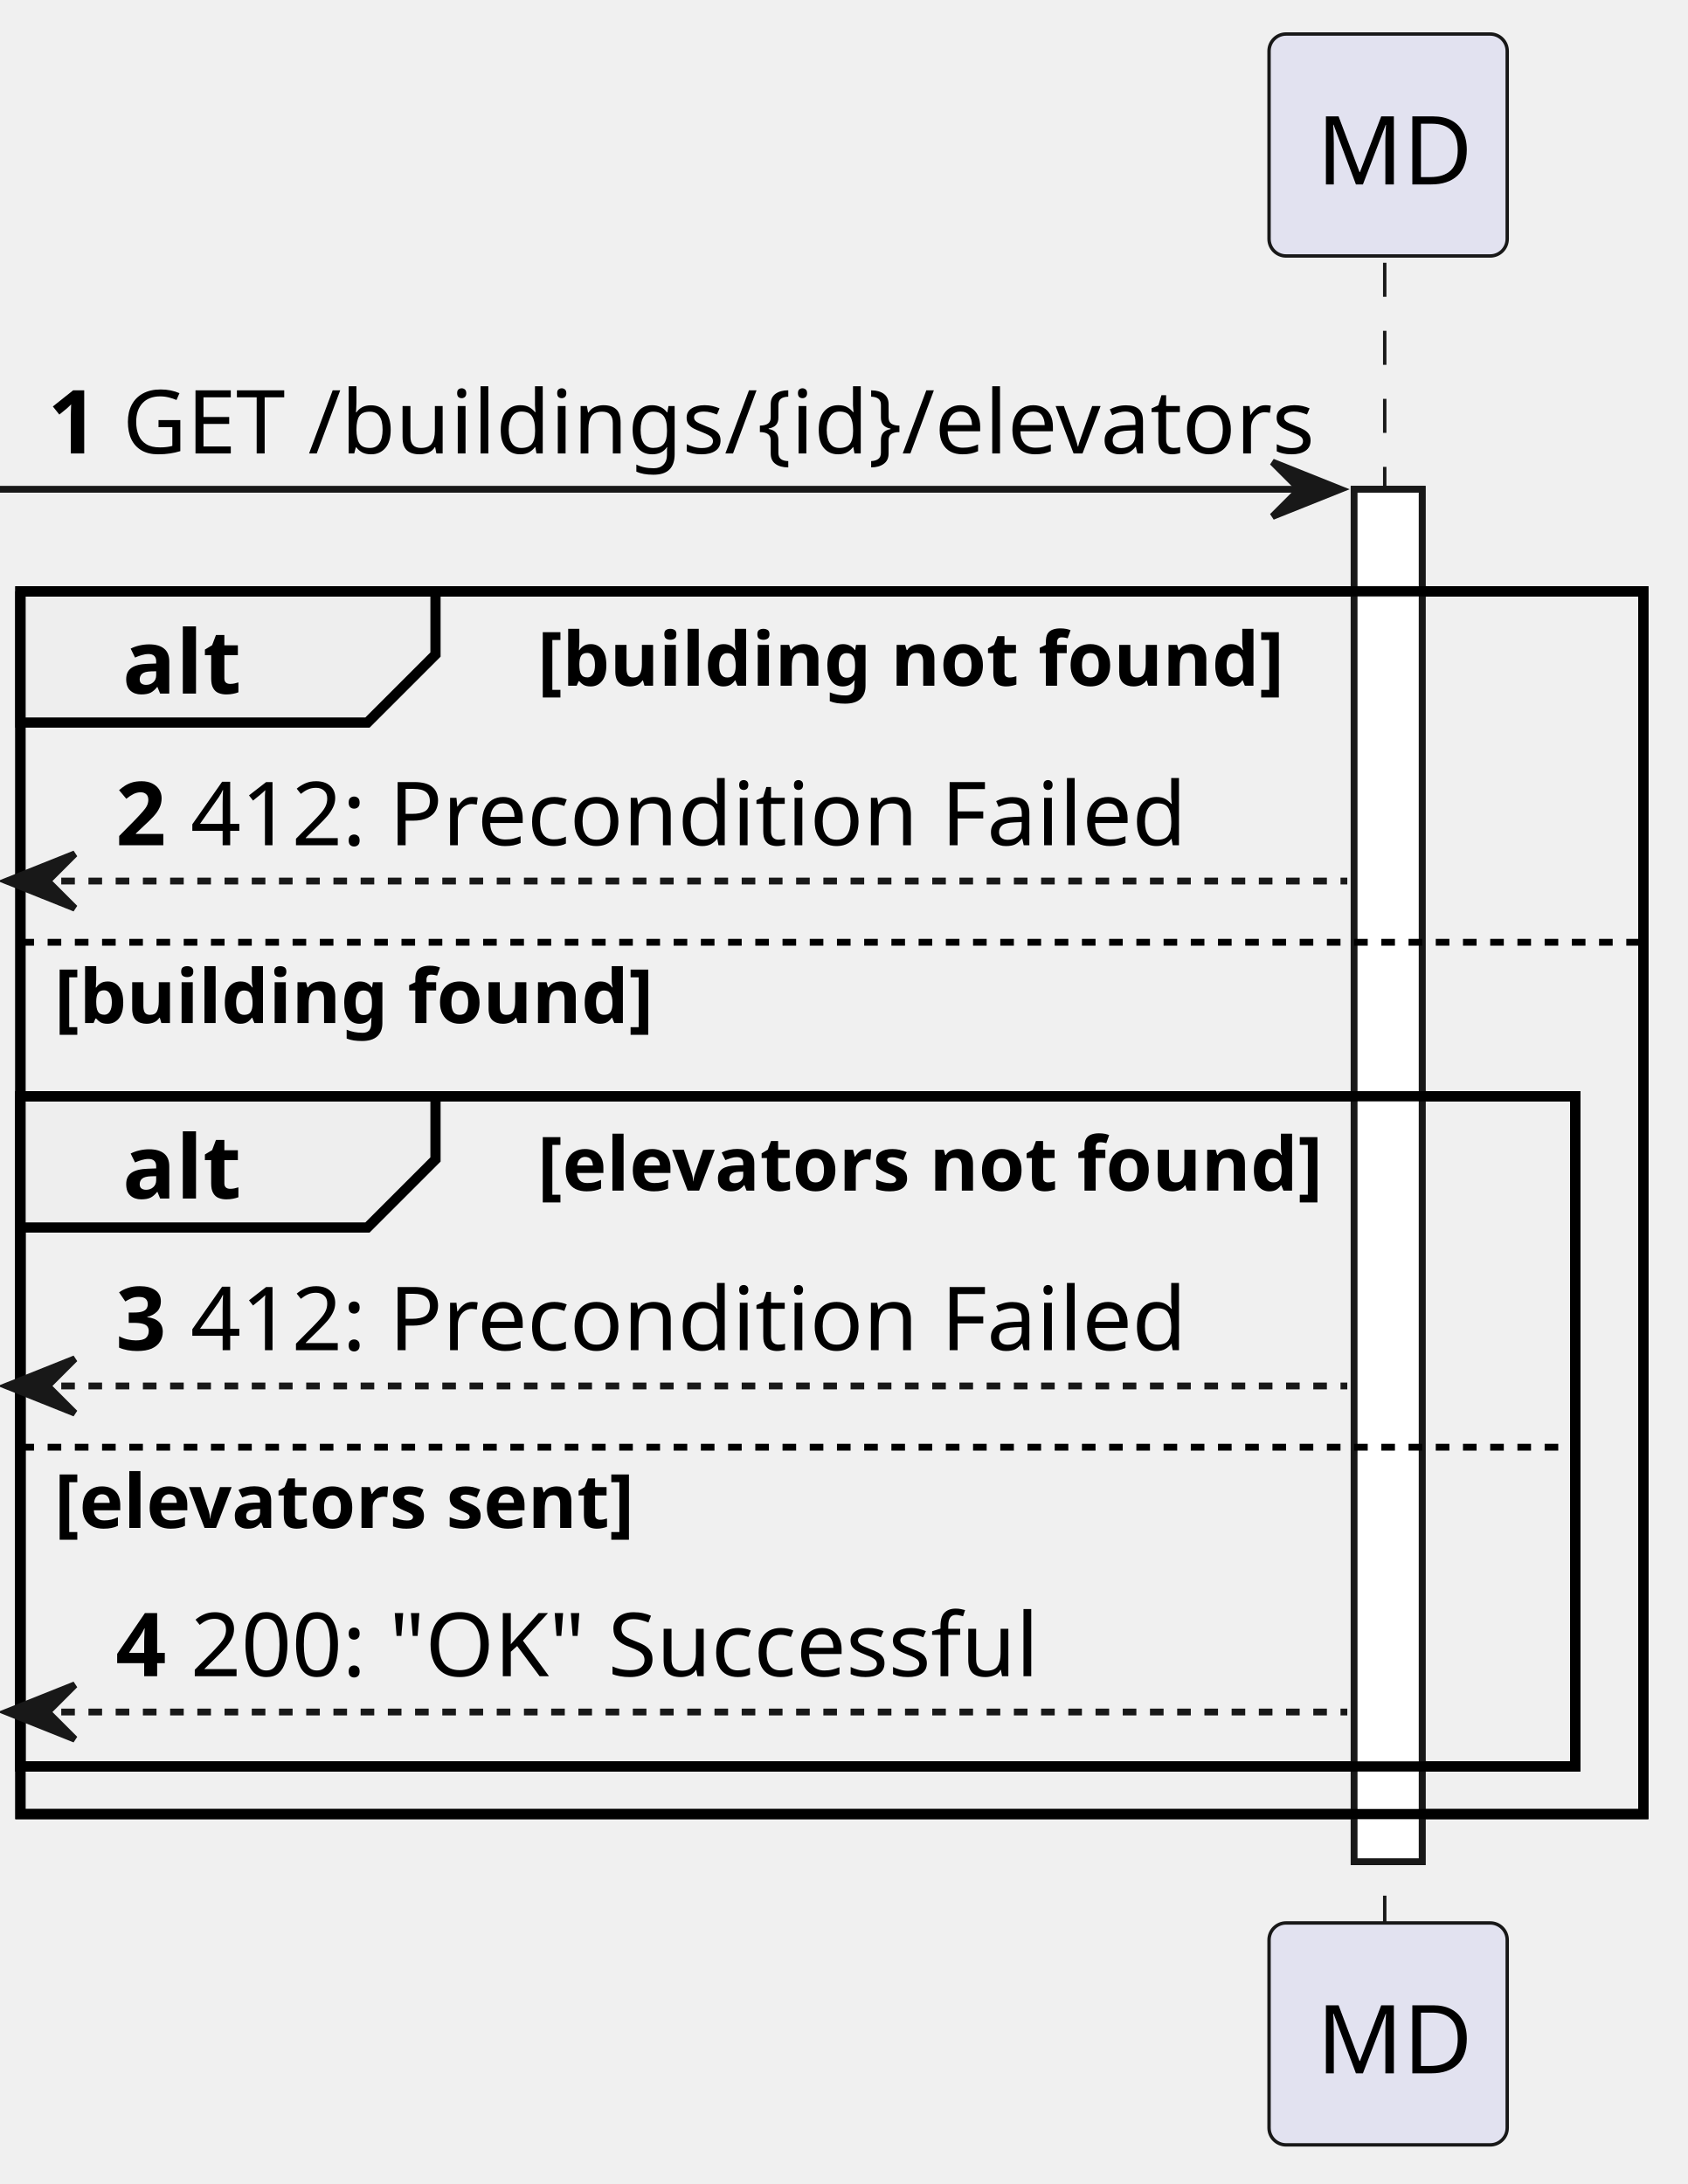
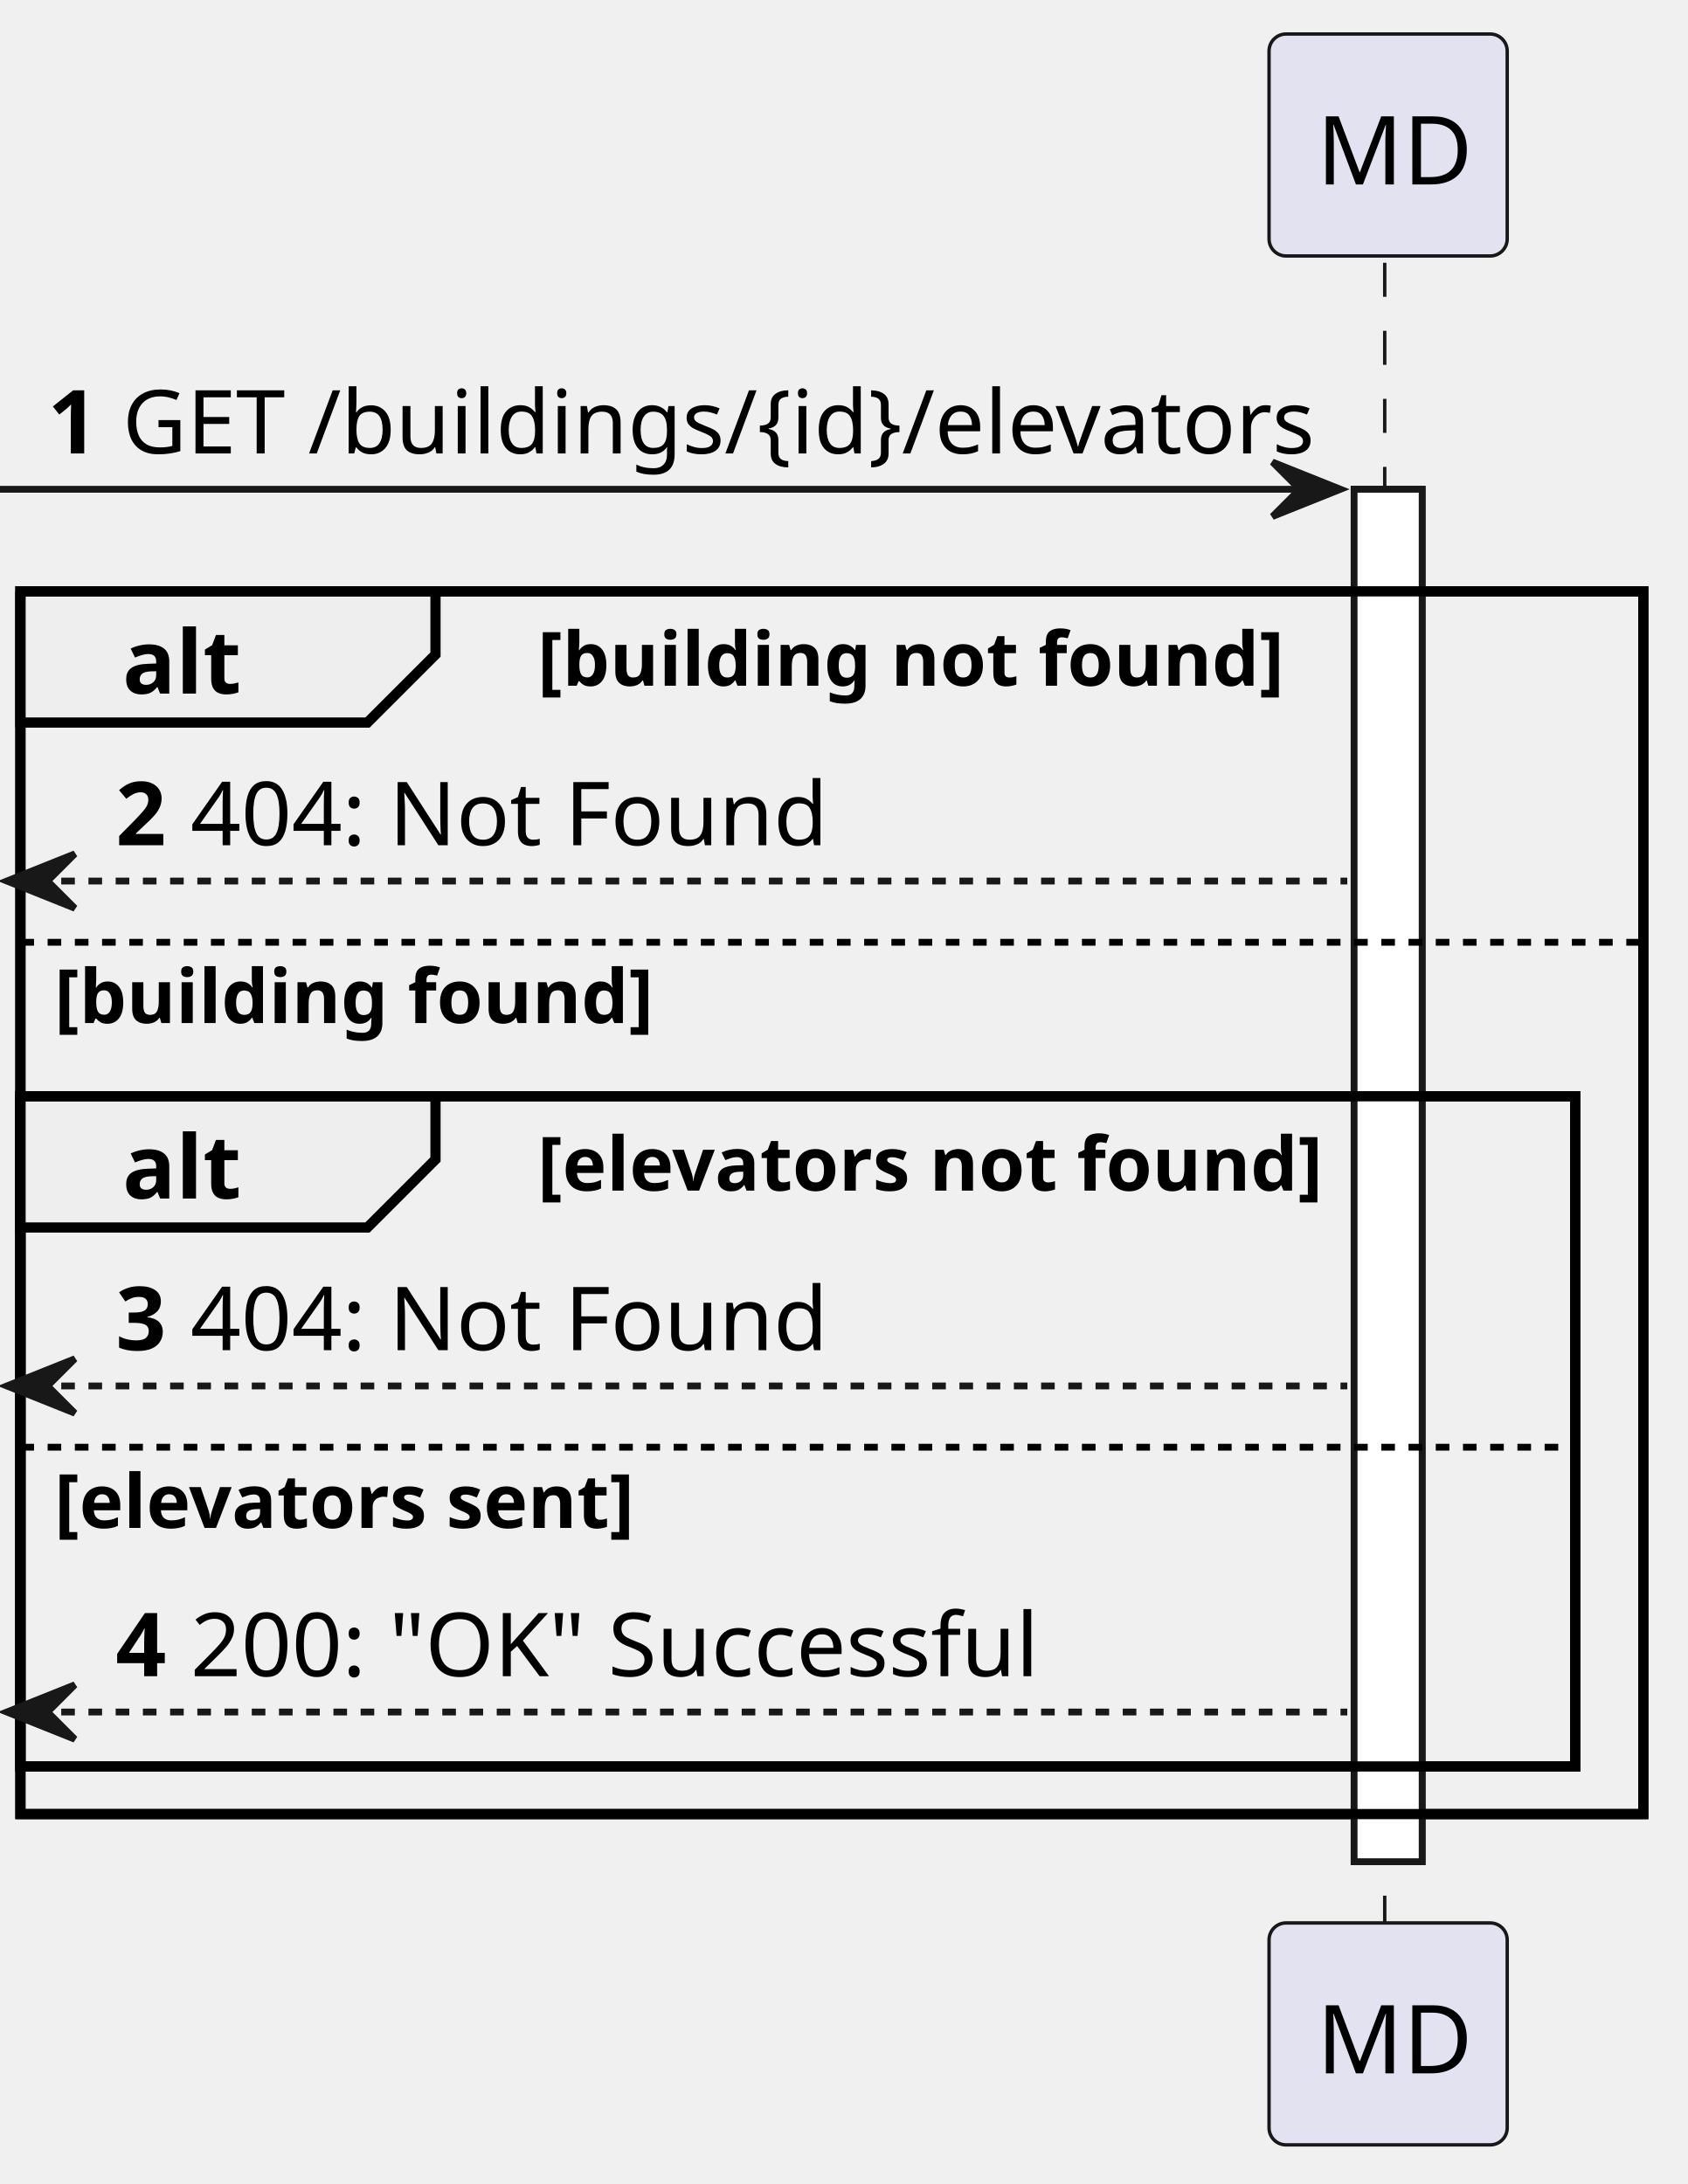
<svg xmlns="http://www.w3.org/2000/svg" contentStyleType="text/css" height="321px" preserveAspectRatio="none" style="width:248px;height:321px;background:#FFFFFF;" version="1.1" viewBox="0 0 248 321" width="248px" zoomAndPan="magnify">
  <defs />
  <g>
    <rect fill="#FFFFFF" height="201.717" style="stroke:#181818;stroke-width:1.0;" width="10" x="199" y="71.912" />
    <rect fill="none" height="179.717" style="stroke:#000000;stroke-width:1.5;" width="238.5" x="3" y="86.912" />
    <rect fill="none" height="98.504" style="stroke:#000000;stroke-width:1.5;" width="228.5" x="3" y="161.125" />
    <line style="stroke:#181818;stroke-width:0.5;stroke-dasharray:5.0,5.0;" x1="203.5" x2="203.5" y1="38.621" y2="283.629" />
    <rect fill="#E2E2F0" height="32.621" rx="2.5" ry="2.5" style="stroke:#181818;stroke-width:0.5;" width="35" x="186.5" y="5" />
    <text fill="#000000" font-family="sans-serif" font-size="14" lengthAdjust="spacing" textLength="21" x="193.5" y="27.107">MD</text>
    <rect fill="#E2E2F0" height="32.621" rx="2.5" ry="2.5" style="stroke:#181818;stroke-width:0.5;" width="35" x="186.5" y="282.629" />
    <text fill="#000000" font-family="sans-serif" font-size="14" lengthAdjust="spacing" textLength="21" x="193.5" y="304.736">MD</text>
    <rect fill="#FFFFFF" height="201.717" style="stroke:#181818;stroke-width:1.0;" width="10" x="199" y="71.912" />
    <polygon fill="#181818" points="187,67.912,197,71.912,187,75.912,191,71.912" style="stroke:#181818;stroke-width:1.0;" />
    <line style="stroke:#181818;stroke-width:1.0;" x1="0" x2="193" y1="71.912" y2="71.912" />
    <text fill="#000000" font-family="sans-serif" font-size="13" font-weight="bold" lengthAdjust="spacing" textLength="7" x="7" y="66.649">1</text>
    <text fill="#000000" font-family="sans-serif" font-size="13" lengthAdjust="spacing" textLength="162" x="18" y="66.649">GET /buildings/{id}/elevators</text>
    <path d="M3,86.912 L64,86.912 L64,96.203 L54,106.203 L3,106.203 L3,86.912 " fill="#EEEEEE" style="stroke:#000000;stroke-width:1.5;" />
    <rect fill="none" height="179.717" style="stroke:#000000;stroke-width:1.5;" width="238.5" x="3" y="86.912" />
    <text fill="#000000" font-family="sans-serif" font-size="13" font-weight="bold" lengthAdjust="spacing" textLength="16" x="18" y="101.94">alt</text>
    <text fill="#000000" font-family="sans-serif" font-size="11" font-weight="bold" lengthAdjust="spacing" textLength="108" x="79" y="100.782">[building not found]</text>
    <polygon fill="#181818" points="11,125.494,1,129.494,11,133.494,7,129.494" style="stroke:#181818;stroke-width:1.0;" />
    <line style="stroke:#181818;stroke-width:1.0;stroke-dasharray:2.0,2.0;" x1="5" x2="198" y1="129.494" y2="129.494" />
    <text fill="#000000" font-family="sans-serif" font-size="13" font-weight="bold" lengthAdjust="spacing" textLength="7" x="17" y="124.231">2</text>
-     <text fill="#000000" font-family="sans-serif" font-size="13" lengthAdjust="spacing" textLength="140" x="28" y="124.231">412: Precondition Failed</text>
+     <text fill="#000000" font-family="sans-serif" font-size="13" lengthAdjust="spacing" textLength="89" x="28" y="124.231">404: Not Found</text>
    <line style="stroke:#000000;stroke-width:1.0;stroke-dasharray:2.0,2.0;" x1="3" x2="241.5" y1="138.494" y2="138.494" />
    <text fill="#000000" font-family="sans-serif" font-size="11" font-weight="bold" lengthAdjust="spacing" textLength="87" x="8" y="150.364">[building found]</text>
    <path d="M3,161.125 L64,161.125 L64,170.416 L54,180.416 L3,180.416 L3,161.125 " fill="#EEEEEE" style="stroke:#000000;stroke-width:1.5;" />
    <rect fill="none" height="98.504" style="stroke:#000000;stroke-width:1.5;" width="228.5" x="3" y="161.125" />
    <text fill="#000000" font-family="sans-serif" font-size="13" font-weight="bold" lengthAdjust="spacing" textLength="16" x="18" y="176.153">alt</text>
    <text fill="#000000" font-family="sans-serif" font-size="11" font-weight="bold" lengthAdjust="spacing" textLength="116" x="79" y="174.995">[elevators not found]</text>
    <polygon fill="#181818" points="11,199.707,1,203.707,11,207.707,7,203.707" style="stroke:#181818;stroke-width:1.0;" />
    <line style="stroke:#181818;stroke-width:1.0;stroke-dasharray:2.0,2.0;" x1="5" x2="198" y1="203.707" y2="203.707" />
    <text fill="#000000" font-family="sans-serif" font-size="13" font-weight="bold" lengthAdjust="spacing" textLength="7" x="17" y="198.444">3</text>
-     <text fill="#000000" font-family="sans-serif" font-size="13" lengthAdjust="spacing" textLength="140" x="28" y="198.444">412: Precondition Failed</text>
+     <text fill="#000000" font-family="sans-serif" font-size="13" lengthAdjust="spacing" textLength="89" x="28" y="198.444">404: Not Found</text>
    <line style="stroke:#000000;stroke-width:1.0;stroke-dasharray:2.0,2.0;" x1="3" x2="231.5" y1="212.707" y2="212.707" />
    <text fill="#000000" font-family="sans-serif" font-size="11" font-weight="bold" lengthAdjust="spacing" textLength="88" x="8" y="224.577">[elevators sent]</text>
    <polygon fill="#181818" points="11,247.629,1,251.629,11,255.629,7,251.629" style="stroke:#181818;stroke-width:1.0;" />
    <line style="stroke:#181818;stroke-width:1.0;stroke-dasharray:2.0,2.0;" x1="5" x2="198" y1="251.629" y2="251.629" />
    <text fill="#000000" font-family="sans-serif" font-size="13" font-weight="bold" lengthAdjust="spacing" textLength="7" x="17" y="246.366">4</text>
    <text fill="#000000" font-family="sans-serif" font-size="13" lengthAdjust="spacing" textLength="126" x="28" y="246.366">200: "OK" Successful</text>
  </g>
</svg>
